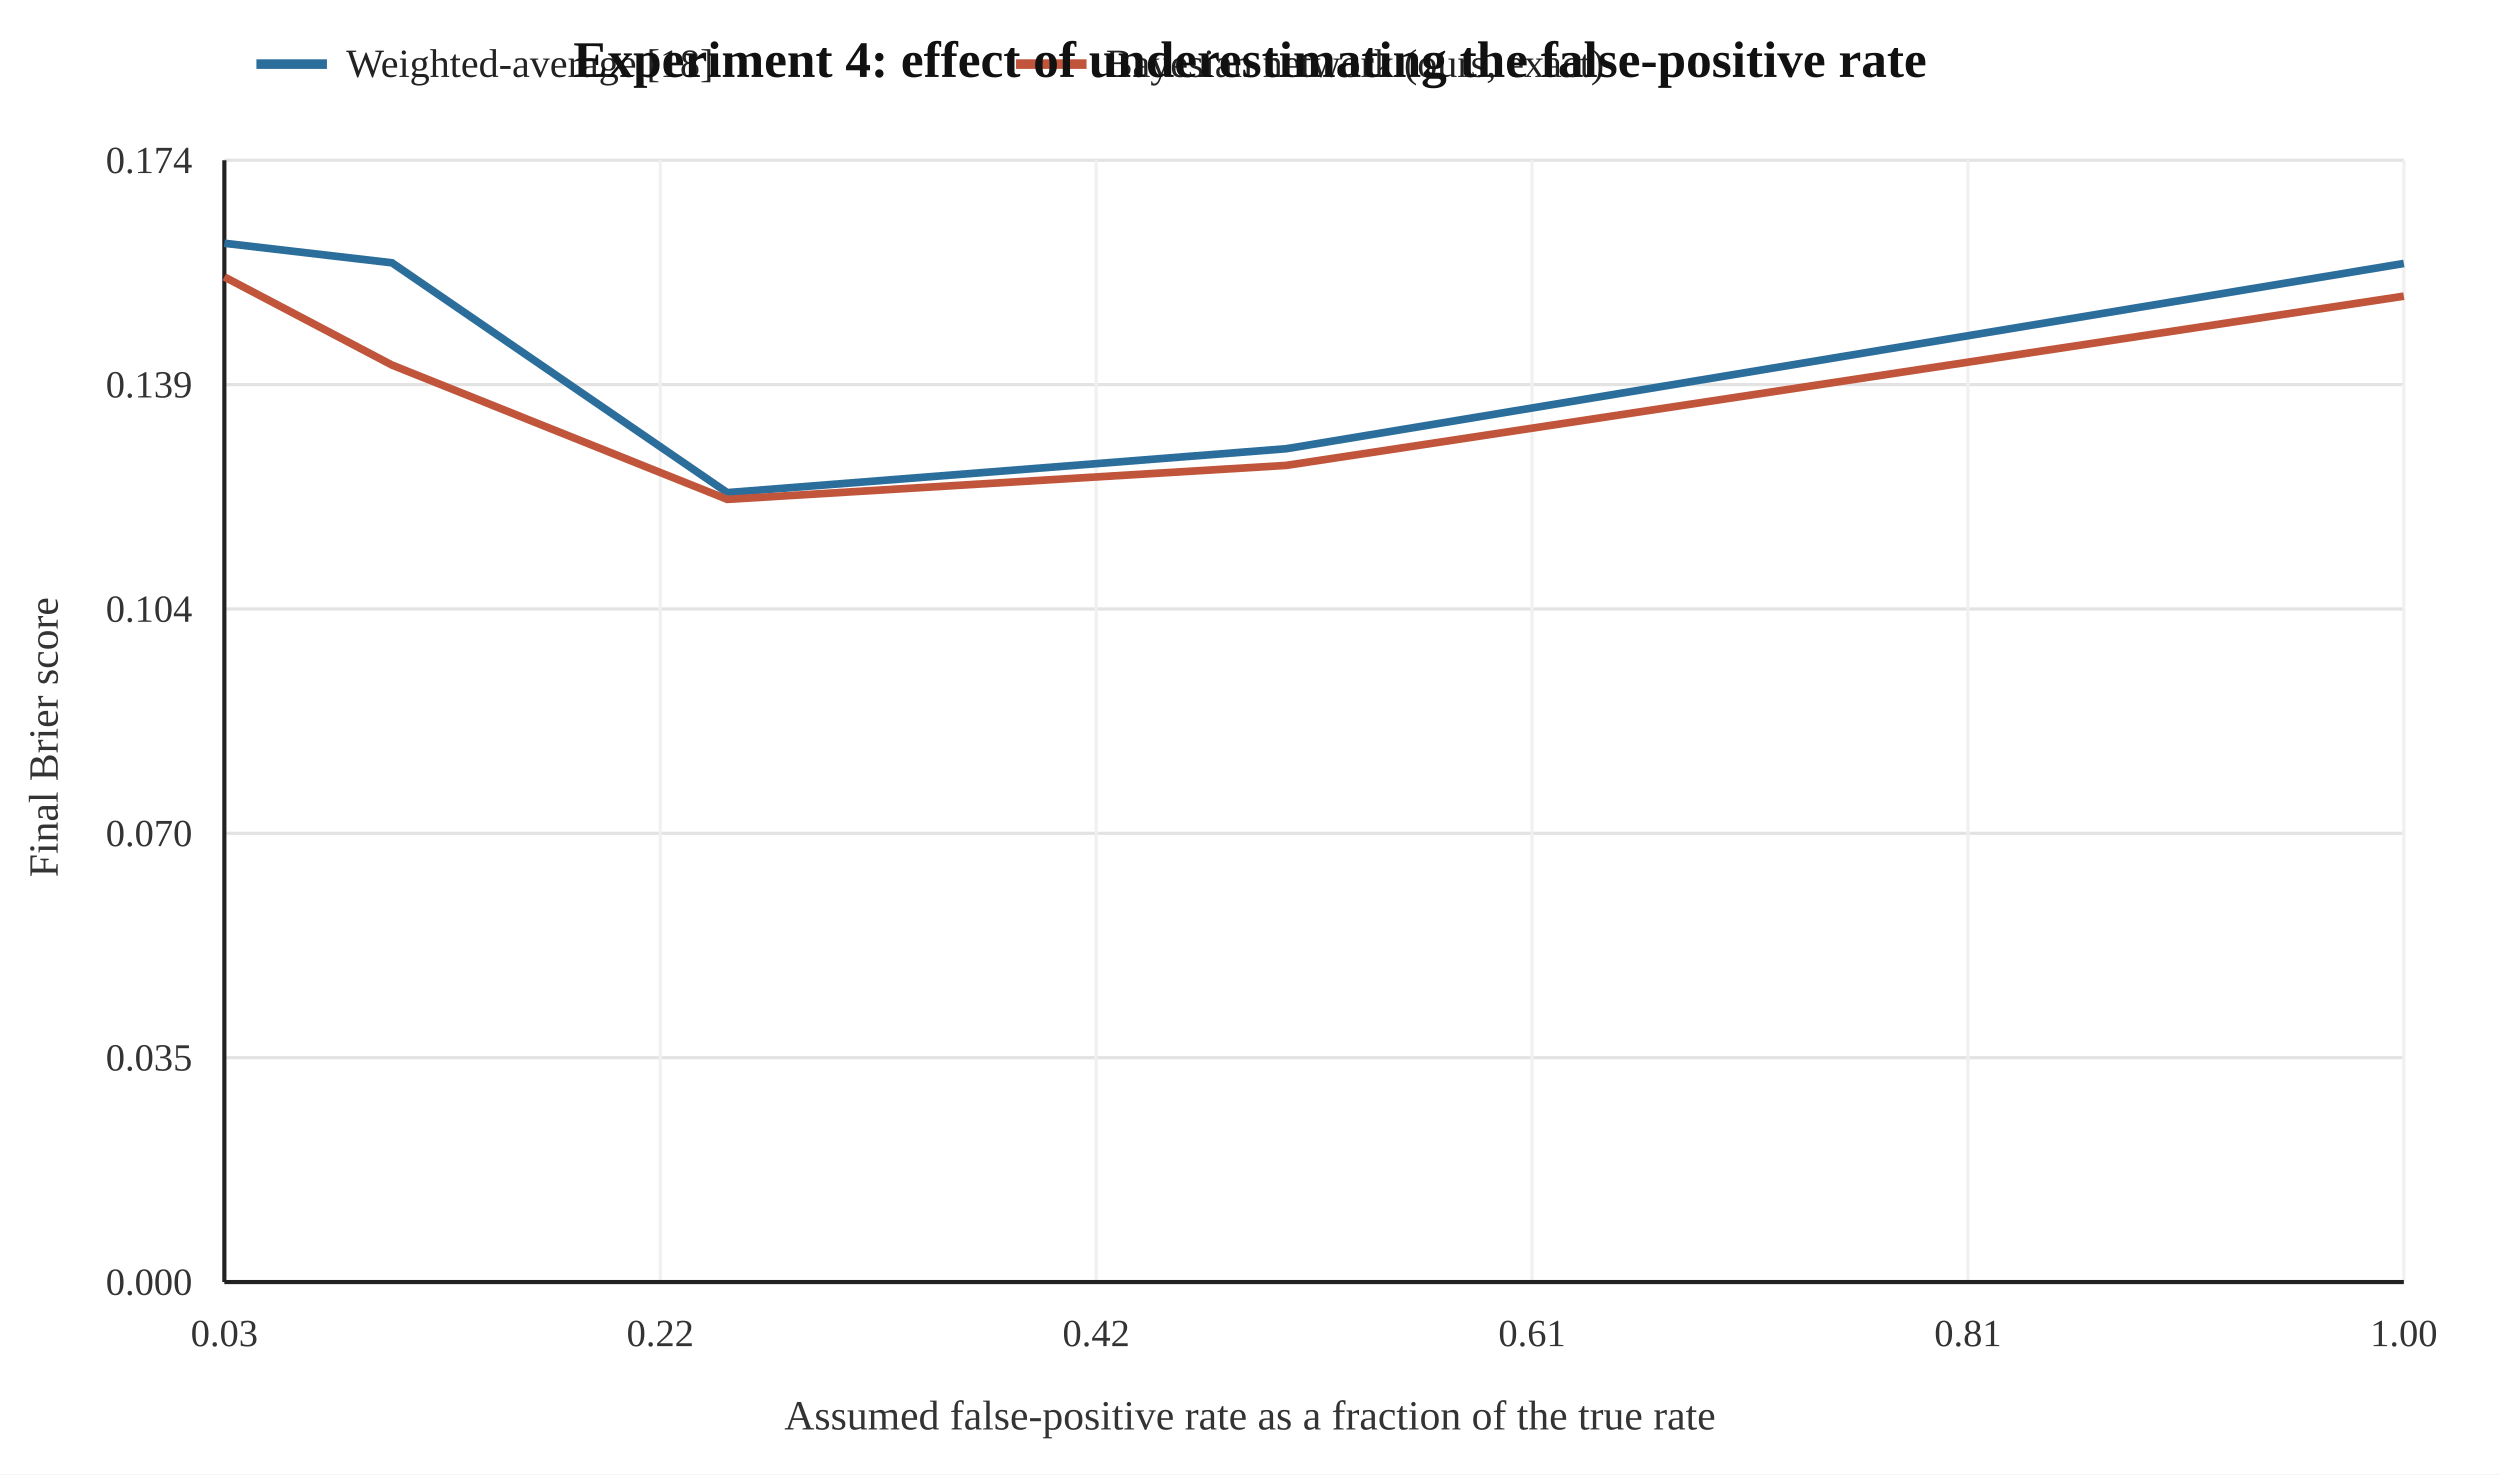
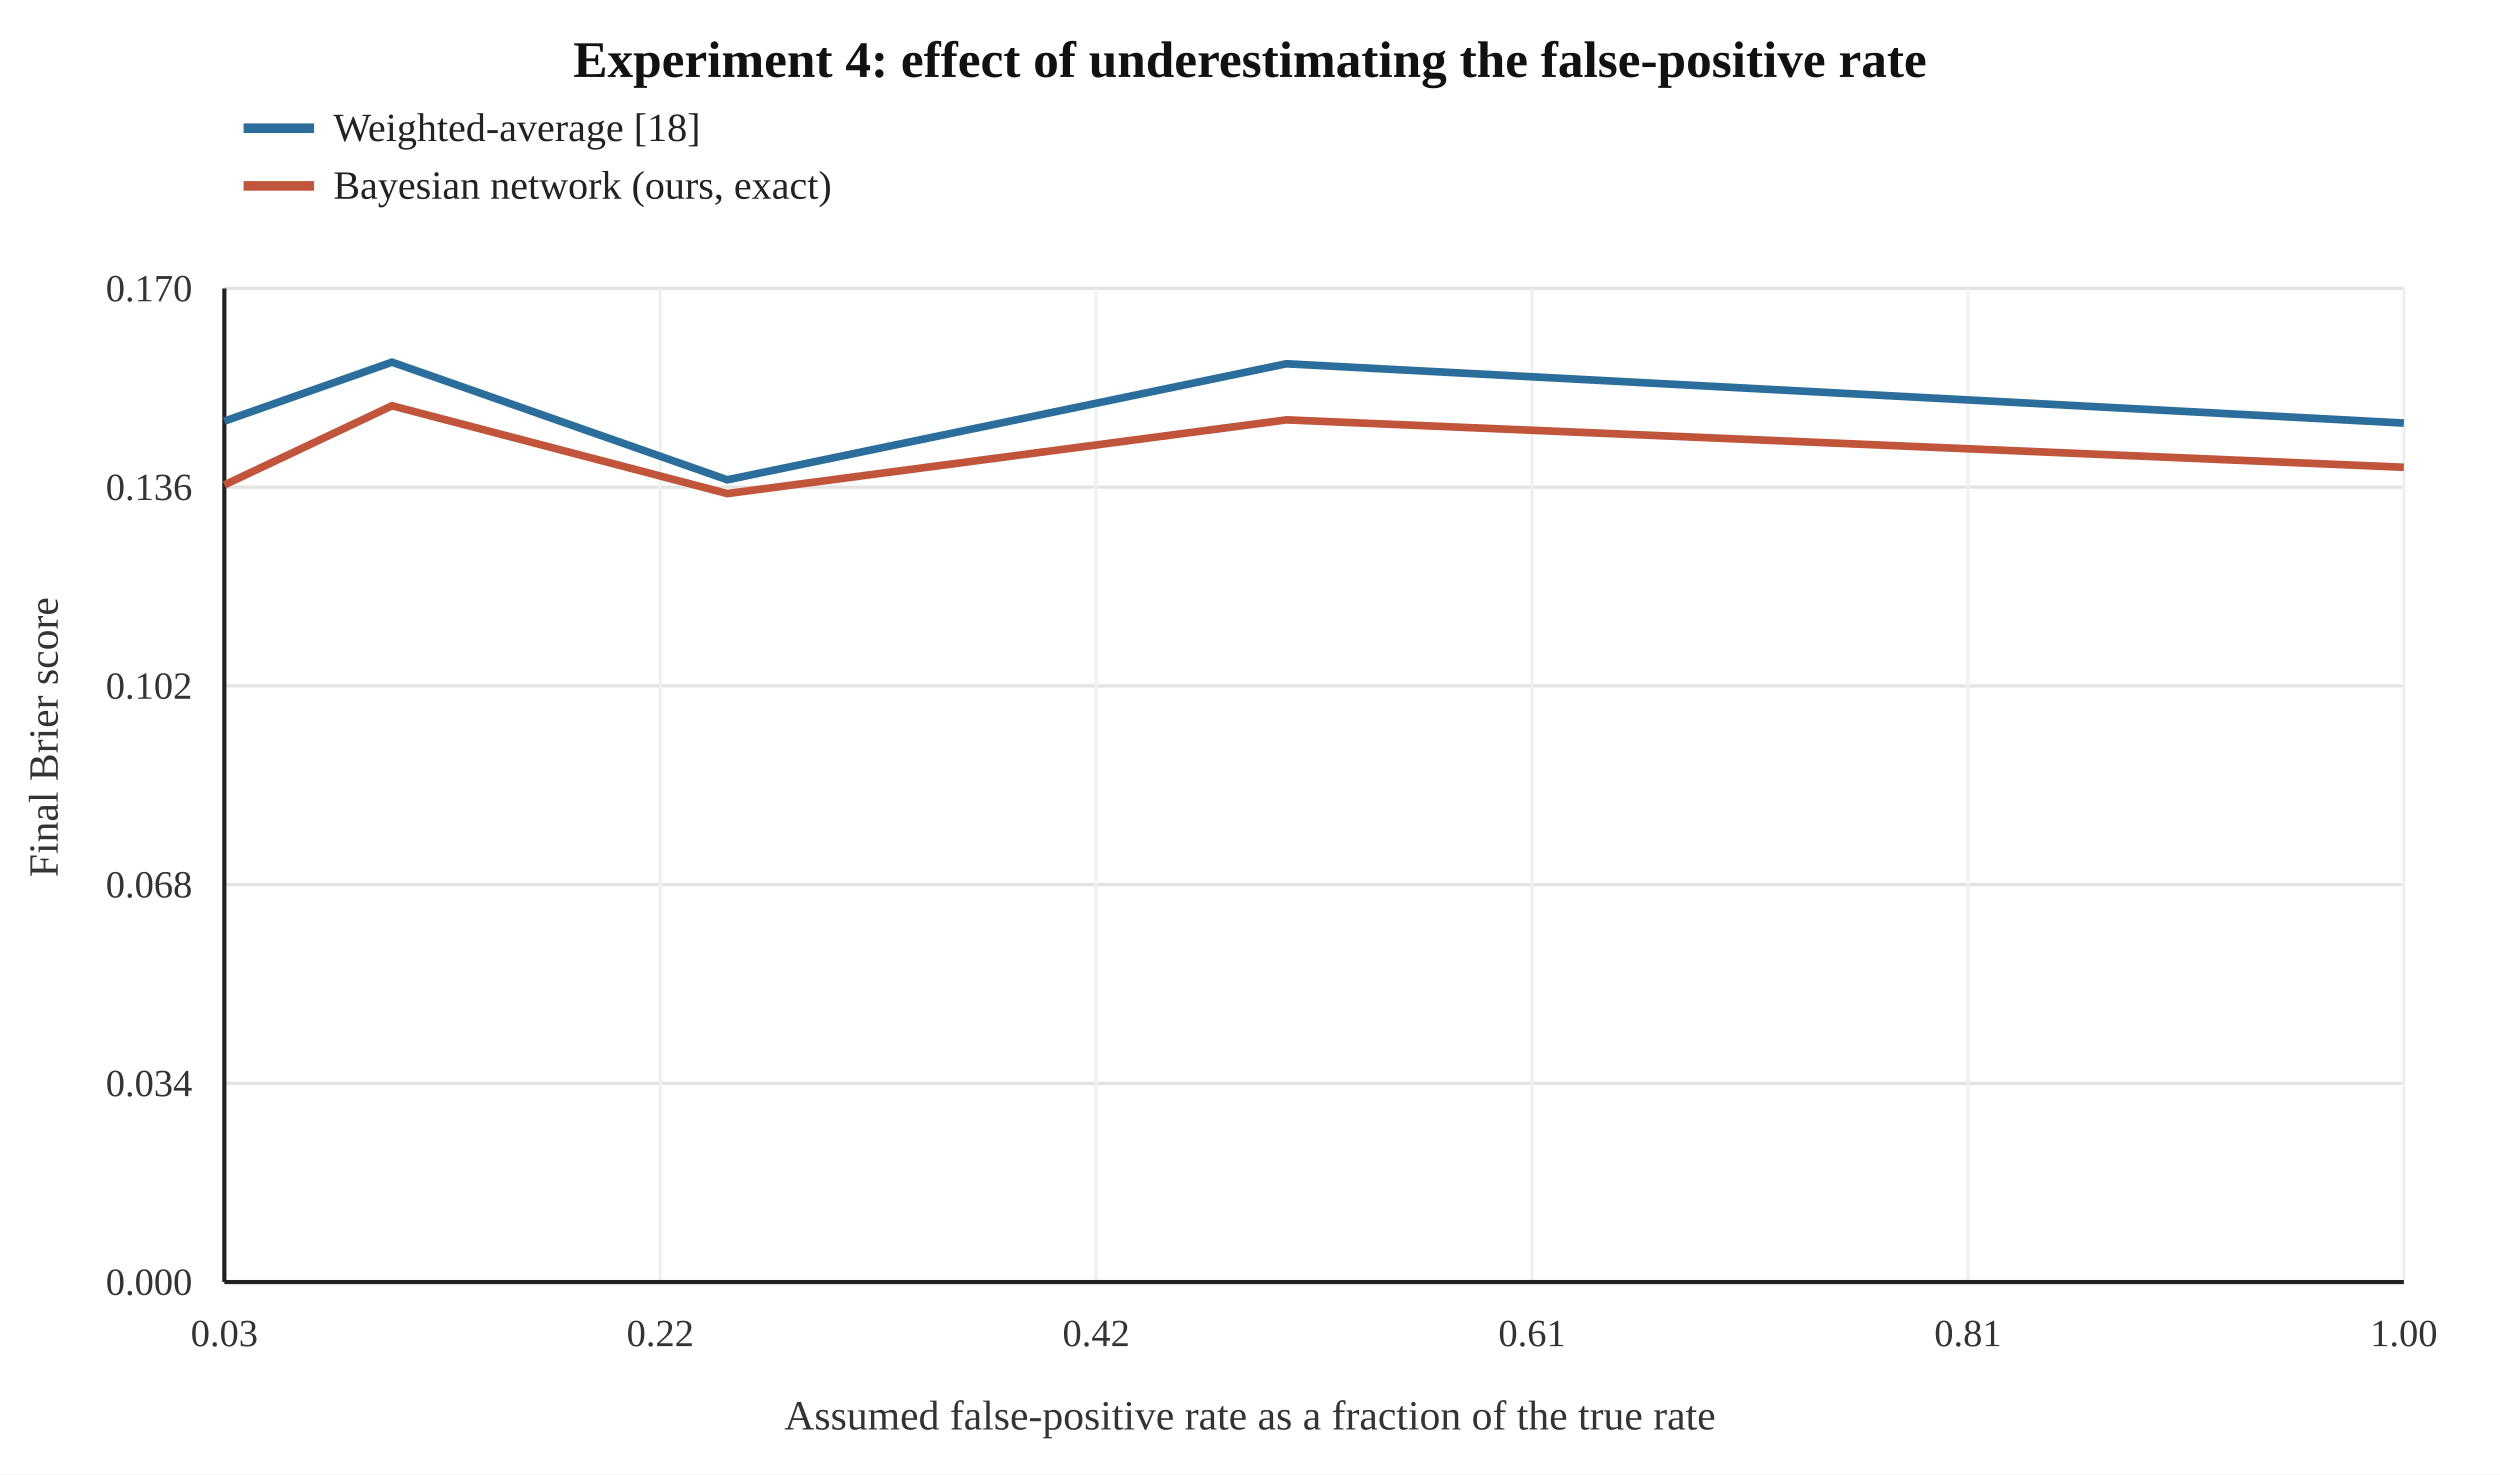
<svg xmlns="http://www.w3.org/2000/svg" width="780" height="460" viewBox="0 0 780 460" font-family="Georgia, 'Times New Roman', serif">
  <rect x="0" y="0" width="780" height="460" fill="#ffffff" />
  <line x1="70" y1="400.0" x2="750" y2="400.0" stroke="#e3e3e3" stroke-width="1" />
  <text x="60" y="404.0" font-size="12" fill="#333" text-anchor="end">0.000</text>
-   <line x1="70" y1="330.0" x2="750" y2="330.0" stroke="#e3e3e3" stroke-width="1" />
-   <text x="60" y="334.0" font-size="12" fill="#333" text-anchor="end">0.035</text>
-   <line x1="70" y1="260.0" x2="750" y2="260.0" stroke="#e3e3e3" stroke-width="1" />
-   <text x="60" y="264.0" font-size="12" fill="#333" text-anchor="end">0.070</text>
-   <line x1="70" y1="190.0" x2="750" y2="190.0" stroke="#e3e3e3" stroke-width="1" />
-   <text x="60" y="194.0" font-size="12" fill="#333" text-anchor="end">0.104</text>
-   <line x1="70" y1="120.0" x2="750" y2="120.0" stroke="#e3e3e3" stroke-width="1" />
-   <text x="60" y="124.0" font-size="12" fill="#333" text-anchor="end">0.139</text>
-   <line x1="70" y1="50.0" x2="750" y2="50.0" stroke="#e3e3e3" stroke-width="1" />
-   <text x="60" y="54.0" font-size="12" fill="#333" text-anchor="end">0.174</text>
-   <line x1="70.0" y1="50" x2="70.0" y2="400" stroke="#f0f0f0" stroke-width="1" />
+   <line x1="70" y1="338.0" x2="750" y2="338.0" stroke="#e3e3e3" stroke-width="1" />
+   <text x="60" y="342.0" font-size="12" fill="#333" text-anchor="end">0.034</text>
+   <line x1="70" y1="276.0" x2="750" y2="276.0" stroke="#e3e3e3" stroke-width="1" />
+   <text x="60" y="280.0" font-size="12" fill="#333" text-anchor="end">0.068</text>
+   <line x1="70" y1="214.0" x2="750" y2="214.0" stroke="#e3e3e3" stroke-width="1" />
+   <text x="60" y="218.0" font-size="12" fill="#333" text-anchor="end">0.102</text>
+   <line x1="70" y1="152.0" x2="750" y2="152.0" stroke="#e3e3e3" stroke-width="1" />
+   <text x="60" y="156.0" font-size="12" fill="#333" text-anchor="end">0.136</text>
+   <line x1="70" y1="90.0" x2="750" y2="90.0" stroke="#e3e3e3" stroke-width="1" />
+   <text x="60" y="94.0" font-size="12" fill="#333" text-anchor="end">0.170</text>
+   <line x1="70.0" y1="90" x2="70.0" y2="400" stroke="#f0f0f0" stroke-width="1" />
  <text x="70.0" y="420" font-size="12" fill="#333" text-anchor="middle">0.03</text>
-   <line x1="206.0" y1="50" x2="206.0" y2="400" stroke="#f0f0f0" stroke-width="1" />
+   <line x1="206.0" y1="90" x2="206.0" y2="400" stroke="#f0f0f0" stroke-width="1" />
  <text x="206.0" y="420" font-size="12" fill="#333" text-anchor="middle">0.22</text>
-   <line x1="342.0" y1="50" x2="342.0" y2="400" stroke="#f0f0f0" stroke-width="1" />
+   <line x1="342.0" y1="90" x2="342.0" y2="400" stroke="#f0f0f0" stroke-width="1" />
  <text x="342.0" y="420" font-size="12" fill="#333" text-anchor="middle">0.42</text>
-   <line x1="478.0" y1="50" x2="478.0" y2="400" stroke="#f0f0f0" stroke-width="1" />
+   <line x1="478.0" y1="90" x2="478.0" y2="400" stroke="#f0f0f0" stroke-width="1" />
  <text x="478.0" y="420" font-size="12" fill="#333" text-anchor="middle">0.61</text>
-   <line x1="614.0" y1="50" x2="614.0" y2="400" stroke="#f0f0f0" stroke-width="1" />
+   <line x1="614.0" y1="90" x2="614.0" y2="400" stroke="#f0f0f0" stroke-width="1" />
  <text x="614.0" y="420" font-size="12" fill="#333" text-anchor="middle">0.81</text>
-   <line x1="750.0" y1="50" x2="750.0" y2="400" stroke="#f0f0f0" stroke-width="1" />
+   <line x1="750.0" y1="90" x2="750.0" y2="400" stroke="#f0f0f0" stroke-width="1" />
  <text x="750.0" y="420" font-size="12" fill="#333" text-anchor="middle">1.00</text>
-   <line x1="70" y1="50" x2="70" y2="400" stroke="#222" stroke-width="1.3" />
+   <line x1="70" y1="90" x2="70" y2="400" stroke="#222" stroke-width="1.3" />
  <line x1="70" y1="400" x2="750" y2="400" stroke="#222" stroke-width="1.3" />
-   <polyline points="750.0,82.2 401.3,140.0 226.9,153.7 122.3,82.0 70.0,75.9" fill="none" stroke="#2C6E9B" stroke-width="2.4" />
-   <polyline points="750.0,92.4 401.3,145.2 226.9,155.8 122.3,113.9 70.0,86.4" fill="none" stroke="#C1553B" stroke-width="2.4" />
-   <line x1="80" y1="20" x2="102" y2="20" stroke="#2C6E9B" stroke-width="3" />
-   <text x="108" y="24" font-size="12.5" fill="#222">Weighted-average [18]</text>
-   <line x1="317" y1="20" x2="339" y2="20" stroke="#C1553B" stroke-width="3" />
-   <text x="345" y="24" font-size="12.5" fill="#222">Bayesian network (ours, exact)</text>
+   <polyline points="750.0,132.0 401.3,113.5 226.9,149.7 122.3,113.0 70.0,131.4" fill="none" stroke="#2C6E9B" stroke-width="2.4" />
+   <polyline points="750.0,145.8 401.3,131.0 226.9,154.0 122.3,126.6 70.0,151.3" fill="none" stroke="#C1553B" stroke-width="2.4" />
+   <line x1="76" y1="40" x2="98" y2="40" stroke="#2C6E9B" stroke-width="3" />
+   <text x="104" y="44" font-size="12.5" fill="#222">Weighted-average [18]</text>
+   <line x1="76" y1="58" x2="98" y2="58" stroke="#C1553B" stroke-width="3" />
+   <text x="104" y="62" font-size="12.5" fill="#222">Bayesian network (ours, exact)</text>
  <text x="390.0" y="24" font-size="16" fill="#111" text-anchor="middle" font-weight="bold">Experiment 4: effect of underestimating the false-positive rate</text>
  <text x="390.0" y="446" font-size="13" fill="#333" text-anchor="middle">Assumed false-positive rate as a fraction of the true rate</text>
  <text x="18" y="230.0" font-size="13" fill="#333" text-anchor="middle" transform="rotate(-90 18 230.0)">Final Brier score</text>
</svg>
